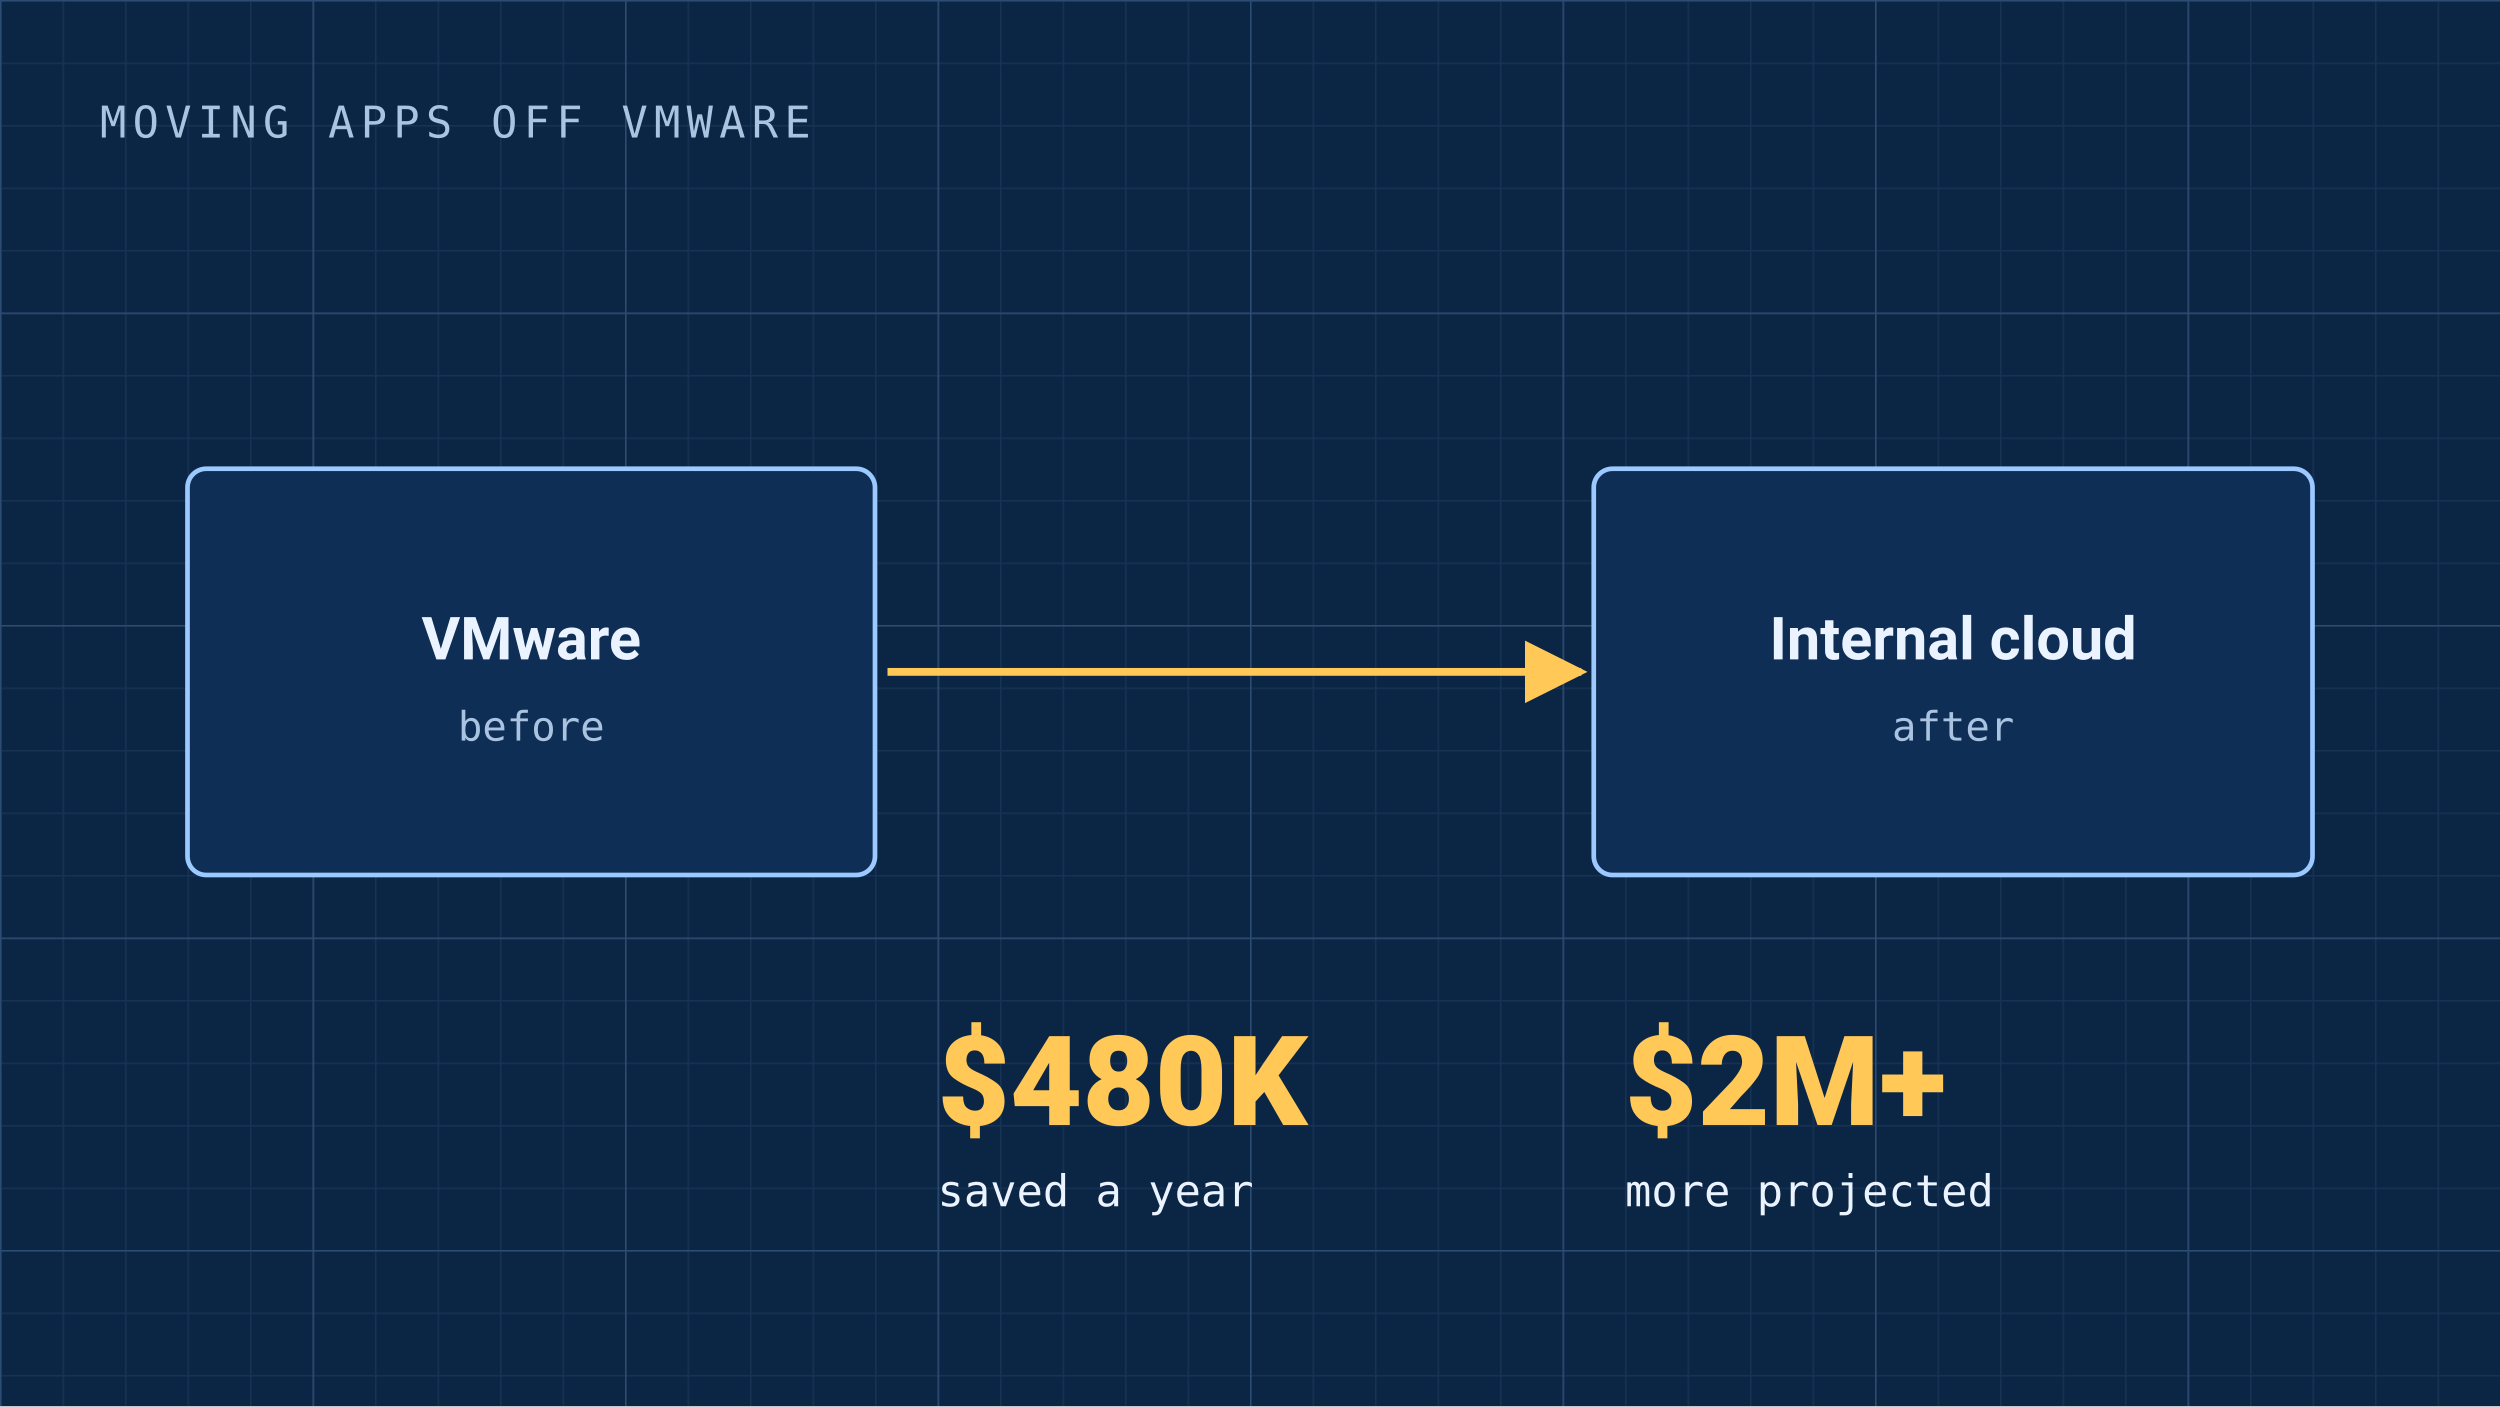
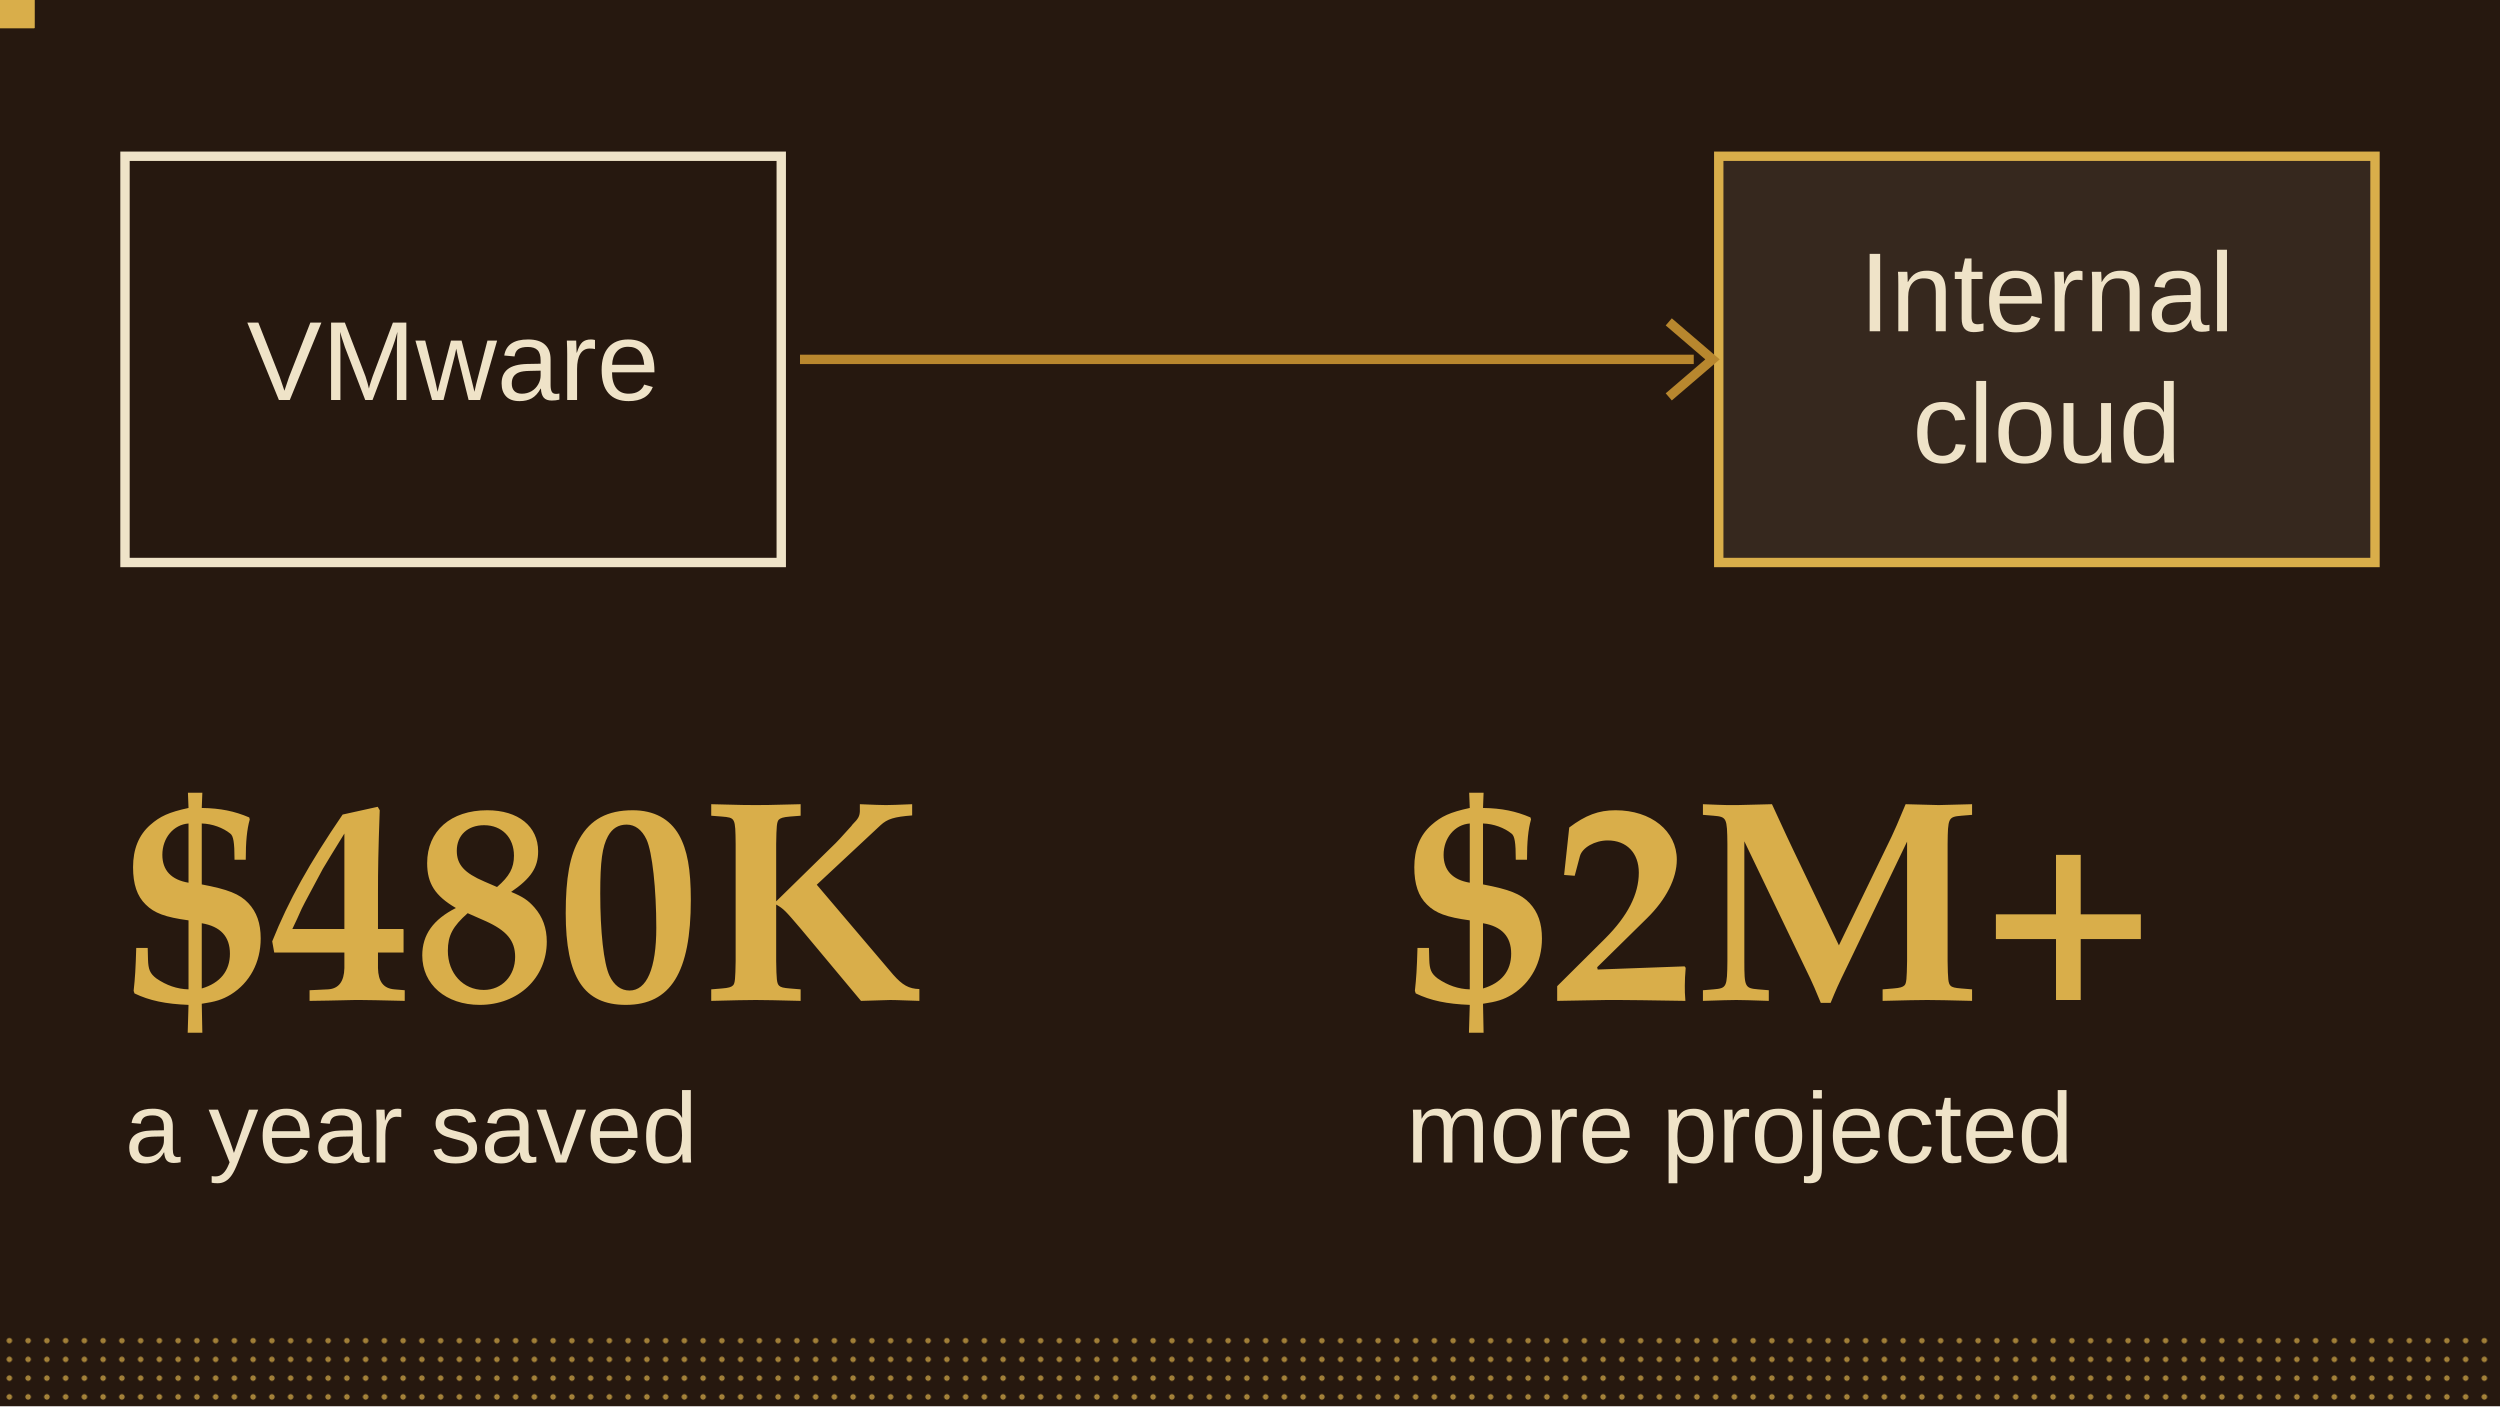
<svg xmlns="http://www.w3.org/2000/svg" viewBox="0 0 800 450" width="800" height="450" role="img">
  <defs>
-     <pattern id="g1" width="20" height="20" patternUnits="userSpaceOnUse">
-       <path d="M20 0H0V20" fill="none" stroke="rgba(156,201,255,.08)" stroke-width="1" />
+     <pattern id="st" width="6" height="6" patternUnits="userSpaceOnUse">
+       <circle cx="3" cy="3" r=".9" fill="#D9AE4A" />
    </pattern>
-     <pattern id="g5" width="100" height="100" patternUnits="userSpaceOnUse">
-       <path d="M100 0H0V100" fill="none" stroke="rgba(156,201,255,.17)" stroke-width="1" />
+     <pattern id="st2" width="9" height="9" patternUnits="userSpaceOnUse" patternTransform="translate(3 4)">
+       <circle cx="3" cy="3" r="1.1" fill="#D9AE4A" />
    </pattern>
-     <marker id="ar" viewBox="0 0 10 10" refX="9" refY="5" markerWidth="8" markerHeight="8" orient="auto-start-reverse">
-       <path d="M0 0L10 5L0 10z" fill="#FFC857" />
-     </marker>
+     <linearGradient id="fd" x1="0" y1="1" x2="0" y2="0">
+       <stop offset="0" stop-color="#fff" />
+       <stop offset="1" stop-color="#000" />
+     </linearGradient>
+     <mask id="mk">
+       <rect width="800" height="450" fill="url(#fd)" />
+     </mask>
+     <style>
+ text{font-family:-apple-system,'Segoe UI',system-ui,'Helvetica Neue',Arial,sans-serif;fill:#EFE3C8}
+ .n{font-family:'Iowan Old Style','Palatino Linotype',Georgia,serif;font-weight:700;fill:#D9AE4A;font-variant-numeric:lining-nums}
+ .l{font-size:32px}
+ .sq{fill:#D9AE4A;opacity:.16;animation:fl 6s ease-out infinite}
+ @keyframes fl{0%,6%{opacity:.16}22%,80%{opacity:1}100%{opacity:.16}}
+ .dot{animation:dr 4.8s ease-in-out infinite alternate}
+ @keyframes dr{from{transform:translateY(0)}to{transform:translateY(var(--dy,300px))}}
+ </style>
  </defs>
-   <rect width="800" height="450" fill="#0B2545" />
-   <rect width="800" height="450" fill="url(#g1)" />
-   <rect width="800" height="450" fill="url(#g5)" />
-   <text x="32" y="44" font-family="ui-monospace,SFMono-Regular,Menlo,Consolas,monospace" font-size="14" letter-spacing="2" fill="#A9C3E0">MOVING APPS OFF VMWARE</text>
-   <rect x="60" y="150" width="220" height="130" rx="6" fill="#0F2E55" stroke="#9CC9FF" stroke-width="1.5" />
-   <text x="170.0" y="211" text-anchor="middle" font-family="system-ui,-apple-system,Segoe UI,Roboto,sans-serif" font-weight="700" font-size="19" fill="#EAF3FF">VMware</text>
-   <text x="170.0" y="237" text-anchor="middle" font-family="ui-monospace,SFMono-Regular,Menlo,Consolas,monospace" font-size="13" fill="#A9C3E0">before</text>
-   <path d="M284 215L506 215" stroke="#FFC857" stroke-width="2.5" fill="none" marker-end="url(#ar)" />
-   <rect x="510" y="150" width="230" height="130" rx="6" fill="#0F2E55" stroke="#9CC9FF" stroke-width="1.5" />
-   <text x="625.0" y="211" text-anchor="middle" font-family="system-ui,-apple-system,Segoe UI,Roboto,sans-serif" font-weight="700" font-size="19" fill="#EAF3FF">Internal cloud</text>
-   <text x="625.0" y="237" text-anchor="middle" font-family="ui-monospace,SFMono-Regular,Menlo,Consolas,monospace" font-size="13" fill="#A9C3E0">after</text>
-   <text x="300" y="360" font-family="system-ui,-apple-system,Segoe UI,Roboto,sans-serif" font-weight="800" font-size="40" fill="#FFC857">$480K</text>
-   <text x="300" y="386" font-family="ui-monospace,SFMono-Regular,Menlo,Consolas,monospace" font-size="14" fill="#EAF3FF">saved a year</text>
-   <text x="520" y="360" font-family="system-ui,-apple-system,Segoe UI,Roboto,sans-serif" font-weight="800" font-size="40" fill="#FFC857">$2M+</text>
-   <text x="520" y="386" font-family="ui-monospace,SFMono-Regular,Menlo,Consolas,monospace" font-size="14" fill="#EAF3FF">more projected</text>
+   <rect width="800" height="450" fill="#26180F" />
+   <rect y="428" width="800" height="22" fill="url(#st)" mask="url(#mk)" opacity=".7" />
+   <rect x="40" y="50" width="210" height="130" fill="none" stroke="#EFE3C8" stroke-width="3" />
+   <text x="145" y="128" class="l" text-anchor="middle" style="font-size:36px">VMware</text>
+   <rect x="550" y="50" width="210" height="130" fill="#EFE3C8" fill-opacity=".08" stroke="#D9AE4A" stroke-width="3" />
+   <text x="655" y="106" class="l" text-anchor="middle" style="font-size:36px">Internal</text>
+   <text x="655" y="148" class="l" text-anchor="middle" style="font-size:36px">cloud</text>
+   <path d="M256 115H542" stroke="#B8872E" stroke-width="3" fill="none" />
+   <path d="M534 103L548 115L534 127" stroke="#B8872E" stroke-width="3" fill="none" />
+   <rect x="-11" y="-9" width="22" height="18" fill="#D9AE4A">
+     <animateMotion dur="3s" begin="0s" repeatCount="indefinite" path="M262 115L536 115" />
+   </rect>
+   <rect x="-11" y="-9" width="22" height="18" fill="#D9AE4A">
+     <animateMotion dur="3s" begin="1s" repeatCount="indefinite" path="M262 115L536 115" />
+   </rect>
+   <rect x="-11" y="-9" width="22" height="18" fill="#D9AE4A">
+     <animateMotion dur="3s" begin="2s" repeatCount="indefinite" path="M262 115L536 115" />
+   </rect>
+   <text x="40" y="320" class="n" text-anchor="start" font-size="92">$480K</text>
+   <text x="40" y="372" class="l" text-anchor="start">a year saved</text>
+   <text x="450" y="320" class="n" text-anchor="start" font-size="92">$2M+</text>
+   <text x="450" y="372" class="l" text-anchor="start">more projected</text>
</svg>
